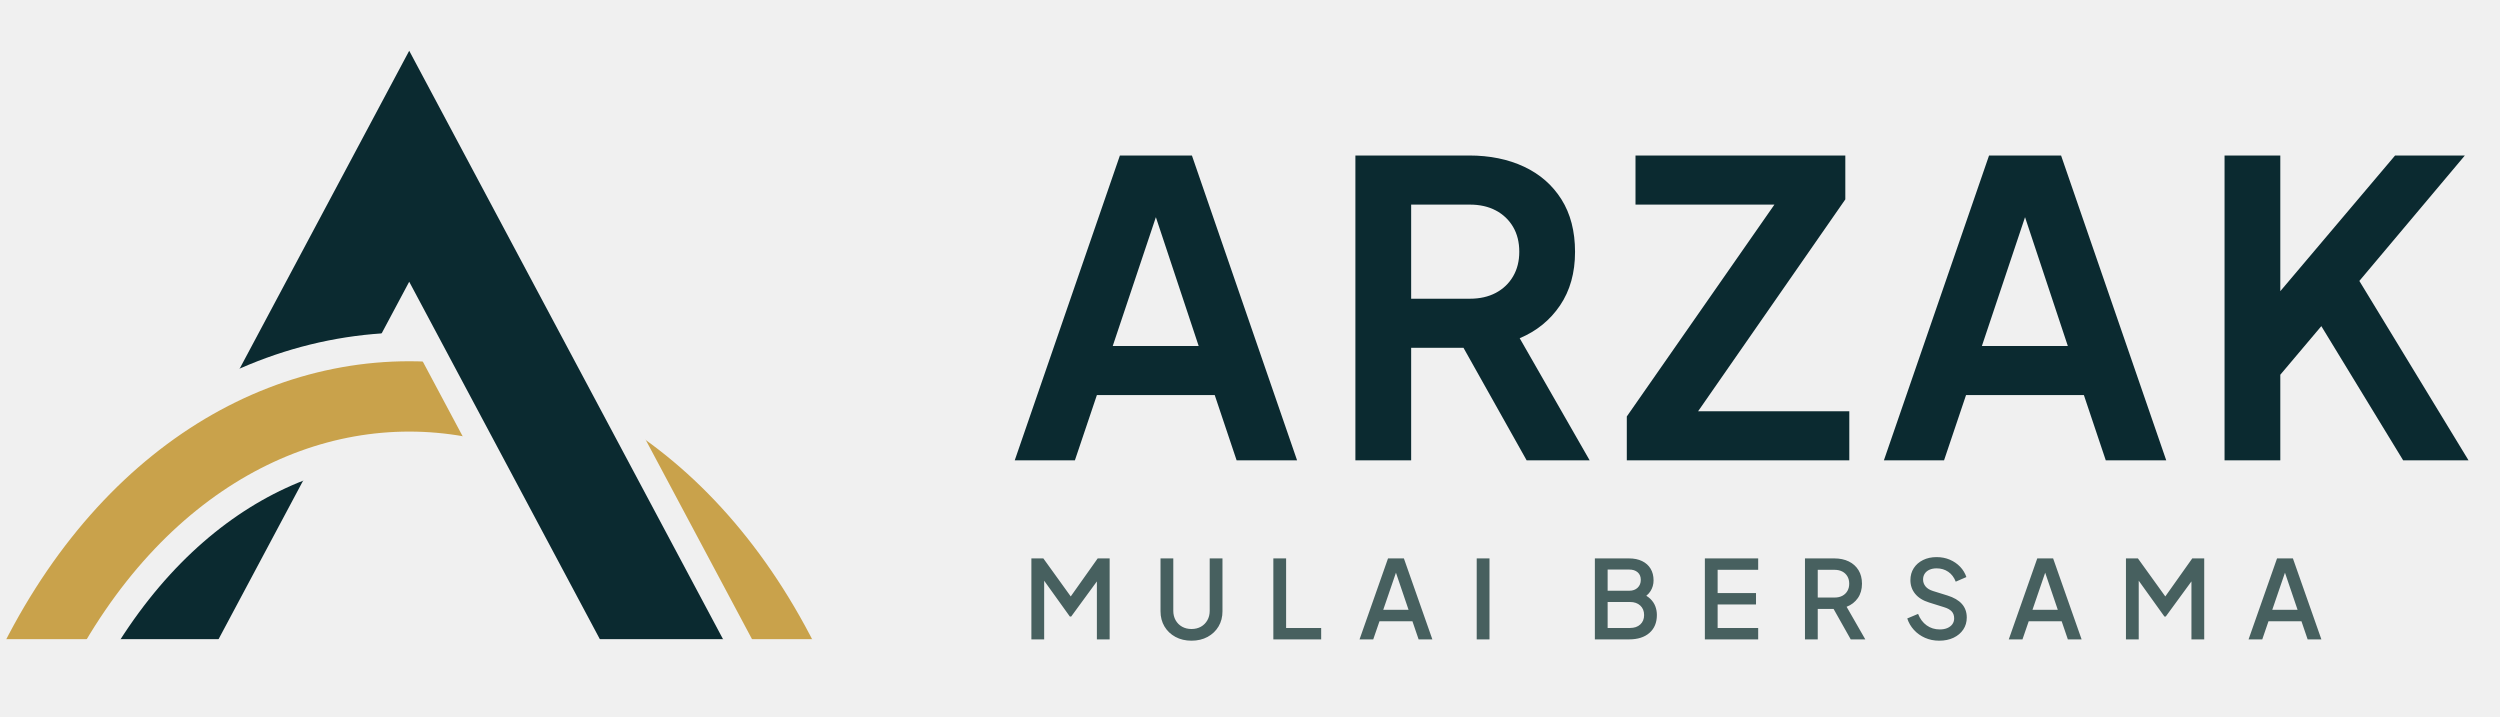
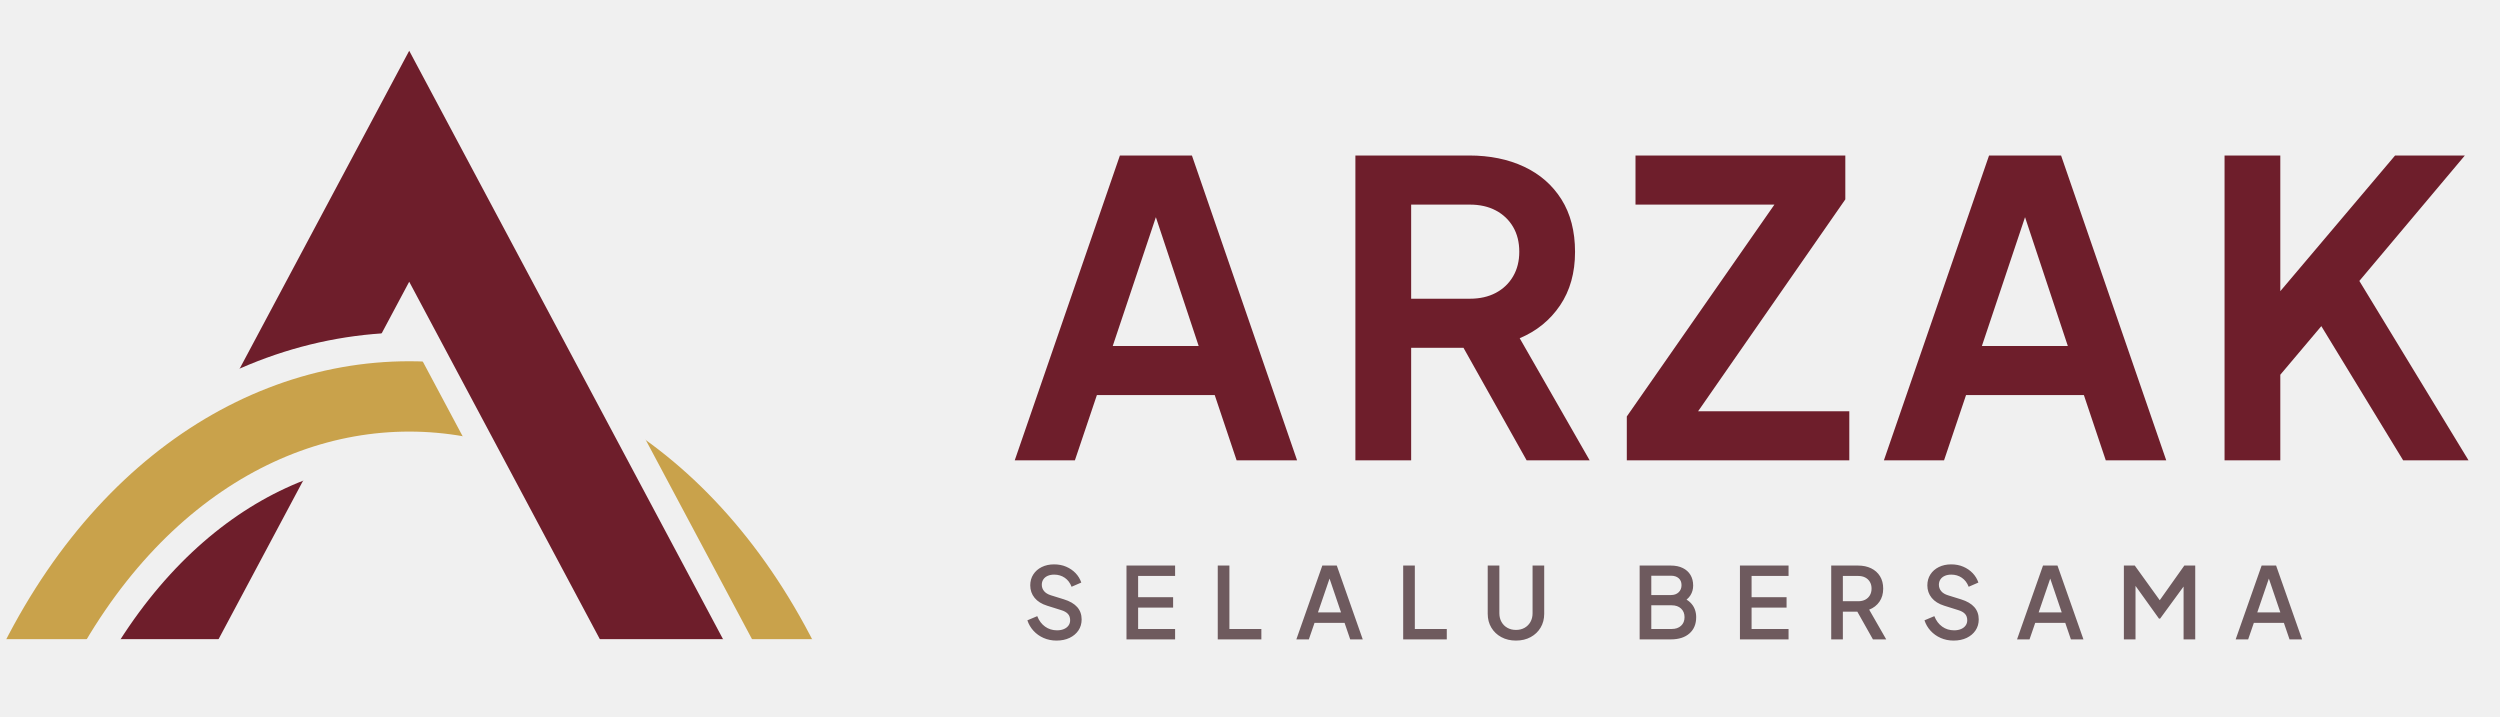
<svg xmlns="http://www.w3.org/2000/svg" viewBox="0 0 391 112">
  <g>
    <defs>
      <clipPath id="d-base">
        <rect x="-10" y="0" width="148" height="100" />
      </clipPath>
      <clipPath id="d-left">
        <rect x="-10" y="0" width="74" height="120" />
      </clipPath>
      <clipPath id="d-right">
        <rect x="64" y="0" width="74" height="120" />
      </clipPath>
      <mask id="d-ma" maskUnits="userSpaceOnUse" x="-10" y="-10" width="148" height="140">
        <rect x="-10" y="-10" width="148" height="140" fill="#fff" />
        <path d="M 0 116 C 26 44, 102 44, 128 116" stroke="#000" stroke-width="20" fill="none" clip-path="url(#d-left)" />
      </mask>
      <mask id="d-mr" maskUnits="userSpaceOnUse" x="-10" y="-10" width="148" height="140">
        <rect x="-10" y="-10" width="148" height="140" fill="#fff" />
        <path d="M 16 116 L 64 26 L 112 116" stroke="#000" stroke-width="25" fill="none" stroke-linejoin="miter" clip-path="url(#d-right)" />
      </mask>
    </defs>
    <g clip-path="url(#d-base)">
-       <path d="M 16 116 L 64 26 L 112 116" stroke="#0B2A30" stroke-width="17" fill="none" stroke-linejoin="miter" stroke-miterlimit="6" mask="url(#d-ma)" />
+       <path d="M 16 116 L 64 26 L 112 116" stroke="#6E1E2B" stroke-width="17" fill="none" stroke-linejoin="miter" stroke-miterlimit="6" mask="url(#d-ma)" />
      <path d="M 0 116 C 26 44, 102 44, 128 116" stroke="#C9A24B" stroke-width="11" fill="none" mask="url(#d-mr)" />
    </g>
  </g>
-   <path transform="translate(158 72)" d="M0.704 0.0 17.152 -47.68H28.416L44.864 0.0H35.408L31.984 -10.208H13.552L10.112 0.0ZM16.032 -17.888H29.472L21.584 -41.632H23.984ZM53.984 0.0V-47.68H71.76Q76.624 -47.68 80.36 -45.928Q84.096 -44.176 86.216 -40.808Q88.336 -37.44 88.336 -32.608Q88.336 -27.696 85.992 -24.232Q83.648 -20.768 79.68 -19.104L90.624 0.0H80.768L69.024 -20.928L74.688 -17.6H62.704V0.0ZM62.704 -25.28H71.872Q74.224 -25.28 75.952 -26.2Q77.68 -27.12 78.648 -28.776Q79.616 -30.432 79.616 -32.624Q79.616 -34.864 78.648 -36.512Q77.68 -38.16 75.952 -39.08Q74.224 -40.0 71.872 -40.0H62.704ZM96.432 0.0V-6.864L119.52 -40.0H97.792V-47.68H130.608V-40.816L107.584 -7.68H131.232V0.0ZM136.64 0.0 153.088 -47.68H164.352L180.8 0.0H171.344L167.92 -10.208H149.488L146.048 0.0ZM151.968 -17.888H165.408L157.52 -41.632H159.92ZM189.92 0.0V-47.68H198.64V-22.816L196.288 -23.68L216.592 -47.68H227.504L208.528 -25.12L209.024 -31.312L228.08 0.0H217.856L205.056 -20.992L198.64 -13.392V0.0Z" fill="#0B2A30" />
-   <path transform="translate(160 100)" d="M1.309 0.0V-12.665H3.179L7.931 -6.069H7.004L11.679 -12.665H13.549V0.0H11.552V-10.293L12.3 -10.09L7.531 -3.57H7.327L2.652 -10.09L3.307 -10.293V0.0ZM26.35 0.204Q24.931 0.204 23.834 -0.391Q22.738 -0.986 22.121 -2.023Q21.505 -3.06 21.505 -4.386V-12.665H23.503V-4.471Q23.503 -3.638 23.868 -2.992Q24.234 -2.346 24.875 -1.985Q25.517 -1.624 26.35 -1.624Q27.192 -1.624 27.829 -1.985Q28.467 -2.346 28.832 -2.992Q29.198 -3.638 29.198 -4.471V-12.665H31.195V-4.386Q31.195 -3.06 30.579 -2.023Q29.963 -0.986 28.87 -0.391Q27.778 0.204 26.35 0.204ZM39.151 0.0V-12.665H41.148V-1.785H46.631V0.0ZM52.632 0.0 57.086 -12.665H59.568L64.022 0.0H61.871L60.903 -2.839H55.752L54.774 0.0ZM56.338 -4.624H60.299L58.047 -11.254H58.608ZM70.958 0.0V-12.665H72.956V0.0ZM89.437 0.0V-12.665H94.775Q95.965 -12.665 96.828 -12.244Q97.691 -11.824 98.154 -11.054Q98.617 -10.285 98.617 -9.223Q98.617 -8.313 98.145 -7.557Q97.674 -6.8 96.696 -6.35L96.688 -7.2Q97.563 -6.868 98.103 -6.35Q98.642 -5.831 98.889 -5.185Q99.136 -4.539 99.136 -3.817Q99.136 -2.032 97.975 -1.016Q96.815 0.0 94.784 0.0ZM91.434 -1.785H94.936Q95.939 -1.785 96.539 -2.333Q97.138 -2.882 97.138 -3.808Q97.138 -4.735 96.539 -5.291Q95.939 -5.848 94.936 -5.848H91.434ZM91.434 -7.608H94.817Q95.633 -7.608 96.126 -8.079Q96.62 -8.551 96.62 -9.308Q96.62 -10.073 96.126 -10.498Q95.633 -10.923 94.817 -10.923H91.434ZM106.641 0.0V-12.665H114.98V-10.88H108.638V-7.242H114.639V-5.457H108.638V-1.785H114.98V0.0ZM122.298 0.0V-12.665H126.896Q128.171 -12.665 129.145 -12.193Q130.118 -11.722 130.666 -10.833Q131.214 -9.945 131.214 -8.704Q131.214 -7.387 130.564 -6.456Q129.914 -5.525 128.809 -5.1L131.733 0.0H129.455L126.344 -5.525L127.653 -4.76H124.295V0.0ZM124.295 -6.545H126.939Q127.627 -6.545 128.137 -6.813Q128.647 -7.081 128.932 -7.569Q129.217 -8.058 129.217 -8.713Q129.217 -9.376 128.932 -9.86Q128.647 -10.345 128.137 -10.612Q127.627 -10.88 126.939 -10.88H124.295ZM143.293 0.204Q142.095 0.204 141.079 -0.242Q140.063 -0.689 139.345 -1.475Q138.626 -2.261 138.295 -3.273L139.987 -3.987Q140.446 -2.822 141.334 -2.189Q142.222 -1.556 143.378 -1.556Q144.058 -1.556 144.564 -1.772Q145.07 -1.989 145.35 -2.376Q145.63 -2.763 145.63 -3.281Q145.63 -3.97 145.239 -4.382Q144.849 -4.794 144.083 -5.024L141.703 -5.772Q140.275 -6.214 139.532 -7.127Q138.788 -8.041 138.788 -9.265Q138.788 -10.328 139.311 -11.139Q139.833 -11.951 140.76 -12.41Q141.686 -12.869 142.876 -12.869Q144.016 -12.869 144.955 -12.465Q145.894 -12.062 146.561 -11.364Q147.228 -10.668 147.543 -9.75L145.877 -9.027Q145.494 -10.03 144.708 -10.57Q143.922 -11.11 142.885 -11.11Q142.256 -11.11 141.776 -10.897Q141.296 -10.684 141.032 -10.289Q140.768 -9.894 140.768 -9.367Q140.768 -8.755 141.159 -8.279Q141.55 -7.803 142.35 -7.557L144.568 -6.868Q146.081 -6.401 146.842 -5.542Q147.602 -4.684 147.602 -3.417Q147.602 -2.355 147.054 -1.539Q146.506 -0.723 145.537 -0.259Q144.568 0.204 143.293 0.204ZM154.173 0.0 158.627 -12.665H161.109L165.563 0.0H163.412L162.444 -2.839H157.292L156.315 0.0ZM157.879 -4.624H161.84L159.587 -11.254H160.148ZM172.499 0.0V-12.665H174.369L179.12 -6.069H178.194L182.869 -12.665H184.739V0.0H182.742V-10.293L183.489 -10.09L178.721 -3.57H178.517L173.842 -10.09L174.496 -10.293V0.0ZM191.675 0.0 196.129 -12.665H198.611L203.065 0.0H200.915L199.946 -2.839H194.794L193.817 0.0ZM195.381 -4.624H199.342L197.089 -11.254H197.65Z" fill="#47605F" />
+   <path transform="translate(158 72)" d="M0.704 0.0 17.152 -47.68H28.416L44.864 0.0H35.408L31.984 -10.208H13.552L10.112 0.0ZM16.032 -17.888H29.472L21.584 -41.632H23.984ZM53.984 0.0V-47.68H71.76Q76.624 -47.68 80.36 -45.928Q84.096 -44.176 86.216 -40.808Q88.336 -37.44 88.336 -32.608Q88.336 -27.696 85.992 -24.232Q83.648 -20.768 79.68 -19.104L90.624 0.0H80.768L69.024 -20.928L74.688 -17.6H62.704V0.0ZM62.704 -25.28H71.872Q74.224 -25.28 75.952 -26.2Q77.68 -27.12 78.648 -28.776Q79.616 -30.432 79.616 -32.624Q79.616 -34.864 78.648 -36.512Q77.68 -38.16 75.952 -39.08Q74.224 -40.0 71.872 -40.0H62.704ZM96.432 0.0V-6.864L119.52 -40.0H97.792V-47.68H130.608V-40.816L107.584 -7.68H131.232V0.0ZM136.64 0.0 153.088 -47.68H164.352L180.8 0.0H171.344L167.92 -10.208H149.488L146.048 0.0ZM151.968 -17.888H165.408L157.52 -41.632H159.92ZM189.92 0.0V-47.68H198.64V-22.816L196.288 -23.68L216.592 -47.68H227.504L208.528 -25.12L209.024 -31.312L228.08 0.0H217.856L205.056 -20.992L198.64 -13.392V0.0Z" fill="#6E1E2B" />
+   <path transform="translate(160 100)" d="M5.239 0.186Q4.146 0.186 3.22 -0.221Q2.294 -0.628 1.639 -1.345Q0.984 -2.062 0.682 -2.984L2.224 -3.635Q2.643 -2.573 3.453 -1.996Q4.263 -1.418 5.316 -1.418Q5.936 -1.418 6.398 -1.616Q6.859 -1.813 7.114 -2.166Q7.37 -2.519 7.37 -2.991Q7.37 -3.619 7.014 -3.995Q6.657 -4.371 5.96 -4.58L3.79 -5.262Q2.488 -5.665 1.81 -6.498Q1.131 -7.332 1.131 -8.447Q1.131 -9.416 1.608 -10.156Q2.085 -10.896 2.929 -11.315Q3.774 -11.733 4.859 -11.733Q5.898 -11.733 6.754 -11.365Q7.611 -10.997 8.219 -10.362Q8.827 -9.726 9.114 -8.889L7.595 -8.23Q7.246 -9.145 6.529 -9.637Q5.812 -10.129 4.867 -10.129Q4.293 -10.129 3.856 -9.936Q3.418 -9.742 3.178 -9.381Q2.937 -9.021 2.937 -8.54Q2.937 -7.982 3.294 -7.548Q3.65 -7.114 4.379 -6.89L6.401 -6.262Q7.781 -5.836 8.475 -5.053Q9.168 -4.27 9.168 -3.115Q9.168 -2.147 8.668 -1.403Q8.168 -0.659 7.285 -0.236Q6.401 0.186 5.239 0.186ZM16.182 0.0V-11.547H23.785V-9.92H18.003V-6.603H23.475V-4.976H18.003V-1.627H23.785V0.0ZM30.457 0.0V-11.547H32.279V-1.627H37.278V0.0ZM42.749 0.0 46.81 -11.547H49.073L53.134 0.0H51.173L50.29 -2.588H45.593L44.702 0.0ZM46.128 -4.216H49.739L47.686 -10.261H48.197ZM59.458 0.0V-11.547H61.279V-1.627H66.278V0.0ZM77.097 0.186Q75.803 0.186 74.803 -0.357Q73.803 -0.899 73.241 -1.845Q72.679 -2.79 72.679 -3.999V-11.547H74.501V-4.077Q74.501 -3.317 74.834 -2.728Q75.167 -2.139 75.752 -1.81Q76.337 -1.48 77.097 -1.48Q77.864 -1.48 78.445 -1.81Q79.027 -2.139 79.36 -2.728Q79.693 -3.317 79.693 -4.077V-11.547H81.514V-3.999Q81.514 -2.79 80.953 -1.845Q80.391 -0.899 79.395 -0.357Q78.399 0.186 77.097 0.186ZM96.441 0.0V-11.547H101.308Q102.393 -11.547 103.18 -11.164Q103.966 -10.78 104.389 -10.079Q104.811 -9.377 104.811 -8.409Q104.811 -7.58 104.381 -6.89Q103.951 -6.2 103.059 -5.789L103.052 -6.564Q103.85 -6.262 104.342 -5.789Q104.834 -5.316 105.059 -4.727Q105.284 -4.138 105.284 -3.48Q105.284 -1.852 104.226 -0.926Q103.168 0.0 101.316 0.0ZM98.262 -1.627H101.455Q102.37 -1.627 102.916 -2.127Q103.462 -2.627 103.462 -3.472Q103.462 -4.317 102.916 -4.824Q102.37 -5.332 101.455 -5.332H98.262ZM98.262 -6.936H101.347Q102.091 -6.936 102.54 -7.366Q102.99 -7.796 102.99 -8.486Q102.99 -9.184 102.54 -9.571Q102.091 -9.959 101.347 -9.959H98.262ZM112.127 0.0V-11.547H119.73V-9.92H113.948V-6.603H119.42V-4.976H113.948V-1.627H119.73V0.0ZM126.402 0.0V-11.547H130.595Q131.758 -11.547 132.645 -11.117Q133.532 -10.687 134.032 -9.877Q134.532 -9.068 134.532 -7.936Q134.532 -6.735 133.939 -5.886Q133.346 -5.037 132.339 -4.65L135.005 0.0H132.928L130.091 -5.037L131.285 -4.34H128.224V0.0ZM128.224 -5.968H130.634Q131.262 -5.968 131.727 -6.212Q132.192 -6.456 132.451 -6.901Q132.711 -7.347 132.711 -7.944Q132.711 -8.548 132.451 -8.99Q132.192 -9.432 131.727 -9.676Q131.262 -9.92 130.634 -9.92H128.224ZM145.545 0.186Q144.452 0.186 143.526 -0.221Q142.6 -0.628 141.945 -1.345Q141.29 -2.062 140.988 -2.984L142.53 -3.635Q142.949 -2.573 143.759 -1.996Q144.568 -1.418 145.622 -1.418Q146.242 -1.418 146.704 -1.616Q147.165 -1.813 147.42 -2.166Q147.676 -2.519 147.676 -2.991Q147.676 -3.619 147.32 -3.995Q146.963 -4.371 146.266 -4.58L144.096 -5.262Q142.794 -5.665 142.116 -6.498Q141.437 -7.332 141.437 -8.447Q141.437 -9.416 141.914 -10.156Q142.391 -10.896 143.236 -11.315Q144.08 -11.733 145.165 -11.733Q146.204 -11.733 147.06 -11.365Q147.916 -10.997 148.525 -10.362Q149.133 -9.726 149.42 -8.889L147.901 -8.23Q147.552 -9.145 146.835 -9.637Q146.118 -10.129 145.173 -10.129Q144.599 -10.129 144.162 -9.936Q143.724 -9.742 143.483 -9.381Q143.243 -9.021 143.243 -8.54Q143.243 -7.982 143.6 -7.548Q143.956 -7.114 144.685 -6.89L146.707 -6.262Q148.087 -5.836 148.781 -5.053Q149.474 -4.27 149.474 -3.115Q149.474 -2.147 148.974 -1.403Q148.474 -0.659 147.591 -0.236Q146.707 0.186 145.545 0.186ZM155.465 0.0 159.526 -11.547H161.789L165.85 0.0H163.889L163.006 -2.588H158.309L157.418 0.0ZM158.844 -4.216H162.455L160.402 -10.261H160.913ZM172.174 0.0V-11.547H173.879L178.211 -5.534H177.366L181.629 -11.547H183.334V0.0H181.513V-9.385L182.195 -9.199L177.847 -3.255H177.661L173.398 -9.199L173.995 -9.385V0.0ZM189.658 0.0 193.719 -11.547H195.982L200.043 0.0H198.082L197.199 -2.588H192.502L191.611 0.0ZM193.037 -4.216H196.648L194.595 -10.261H195.106Z" fill="#6E5A5E" />
</svg>
